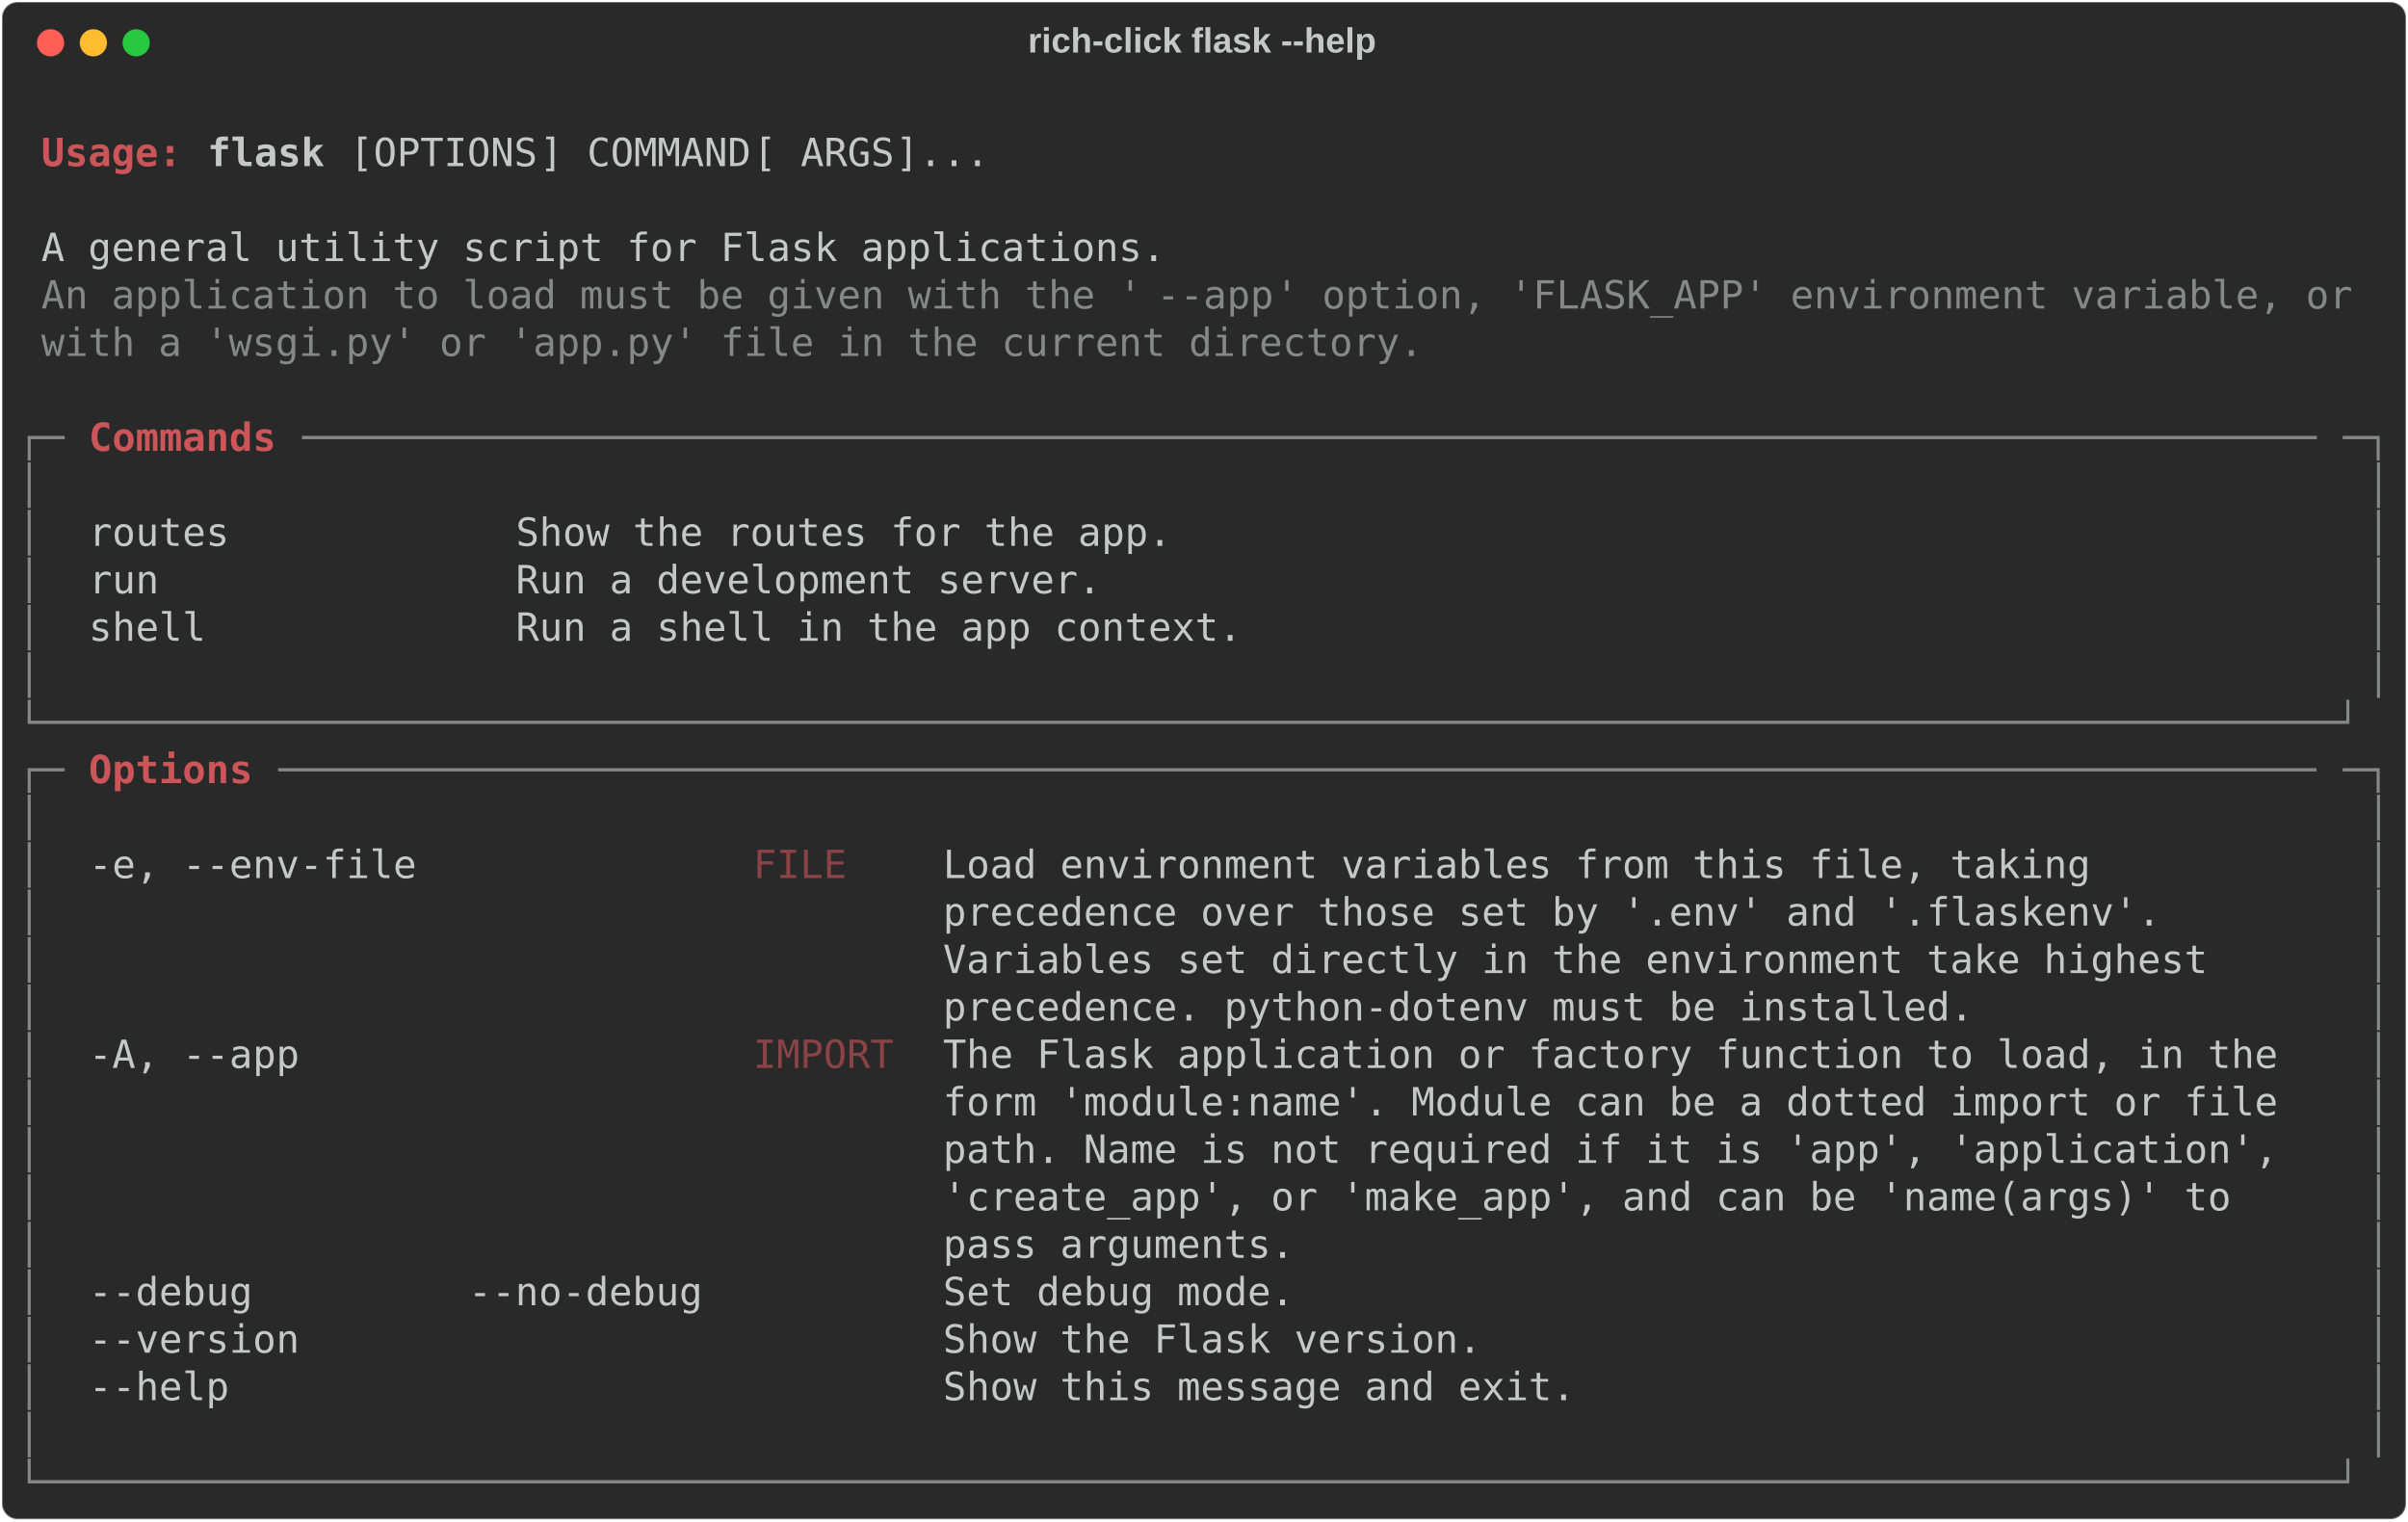
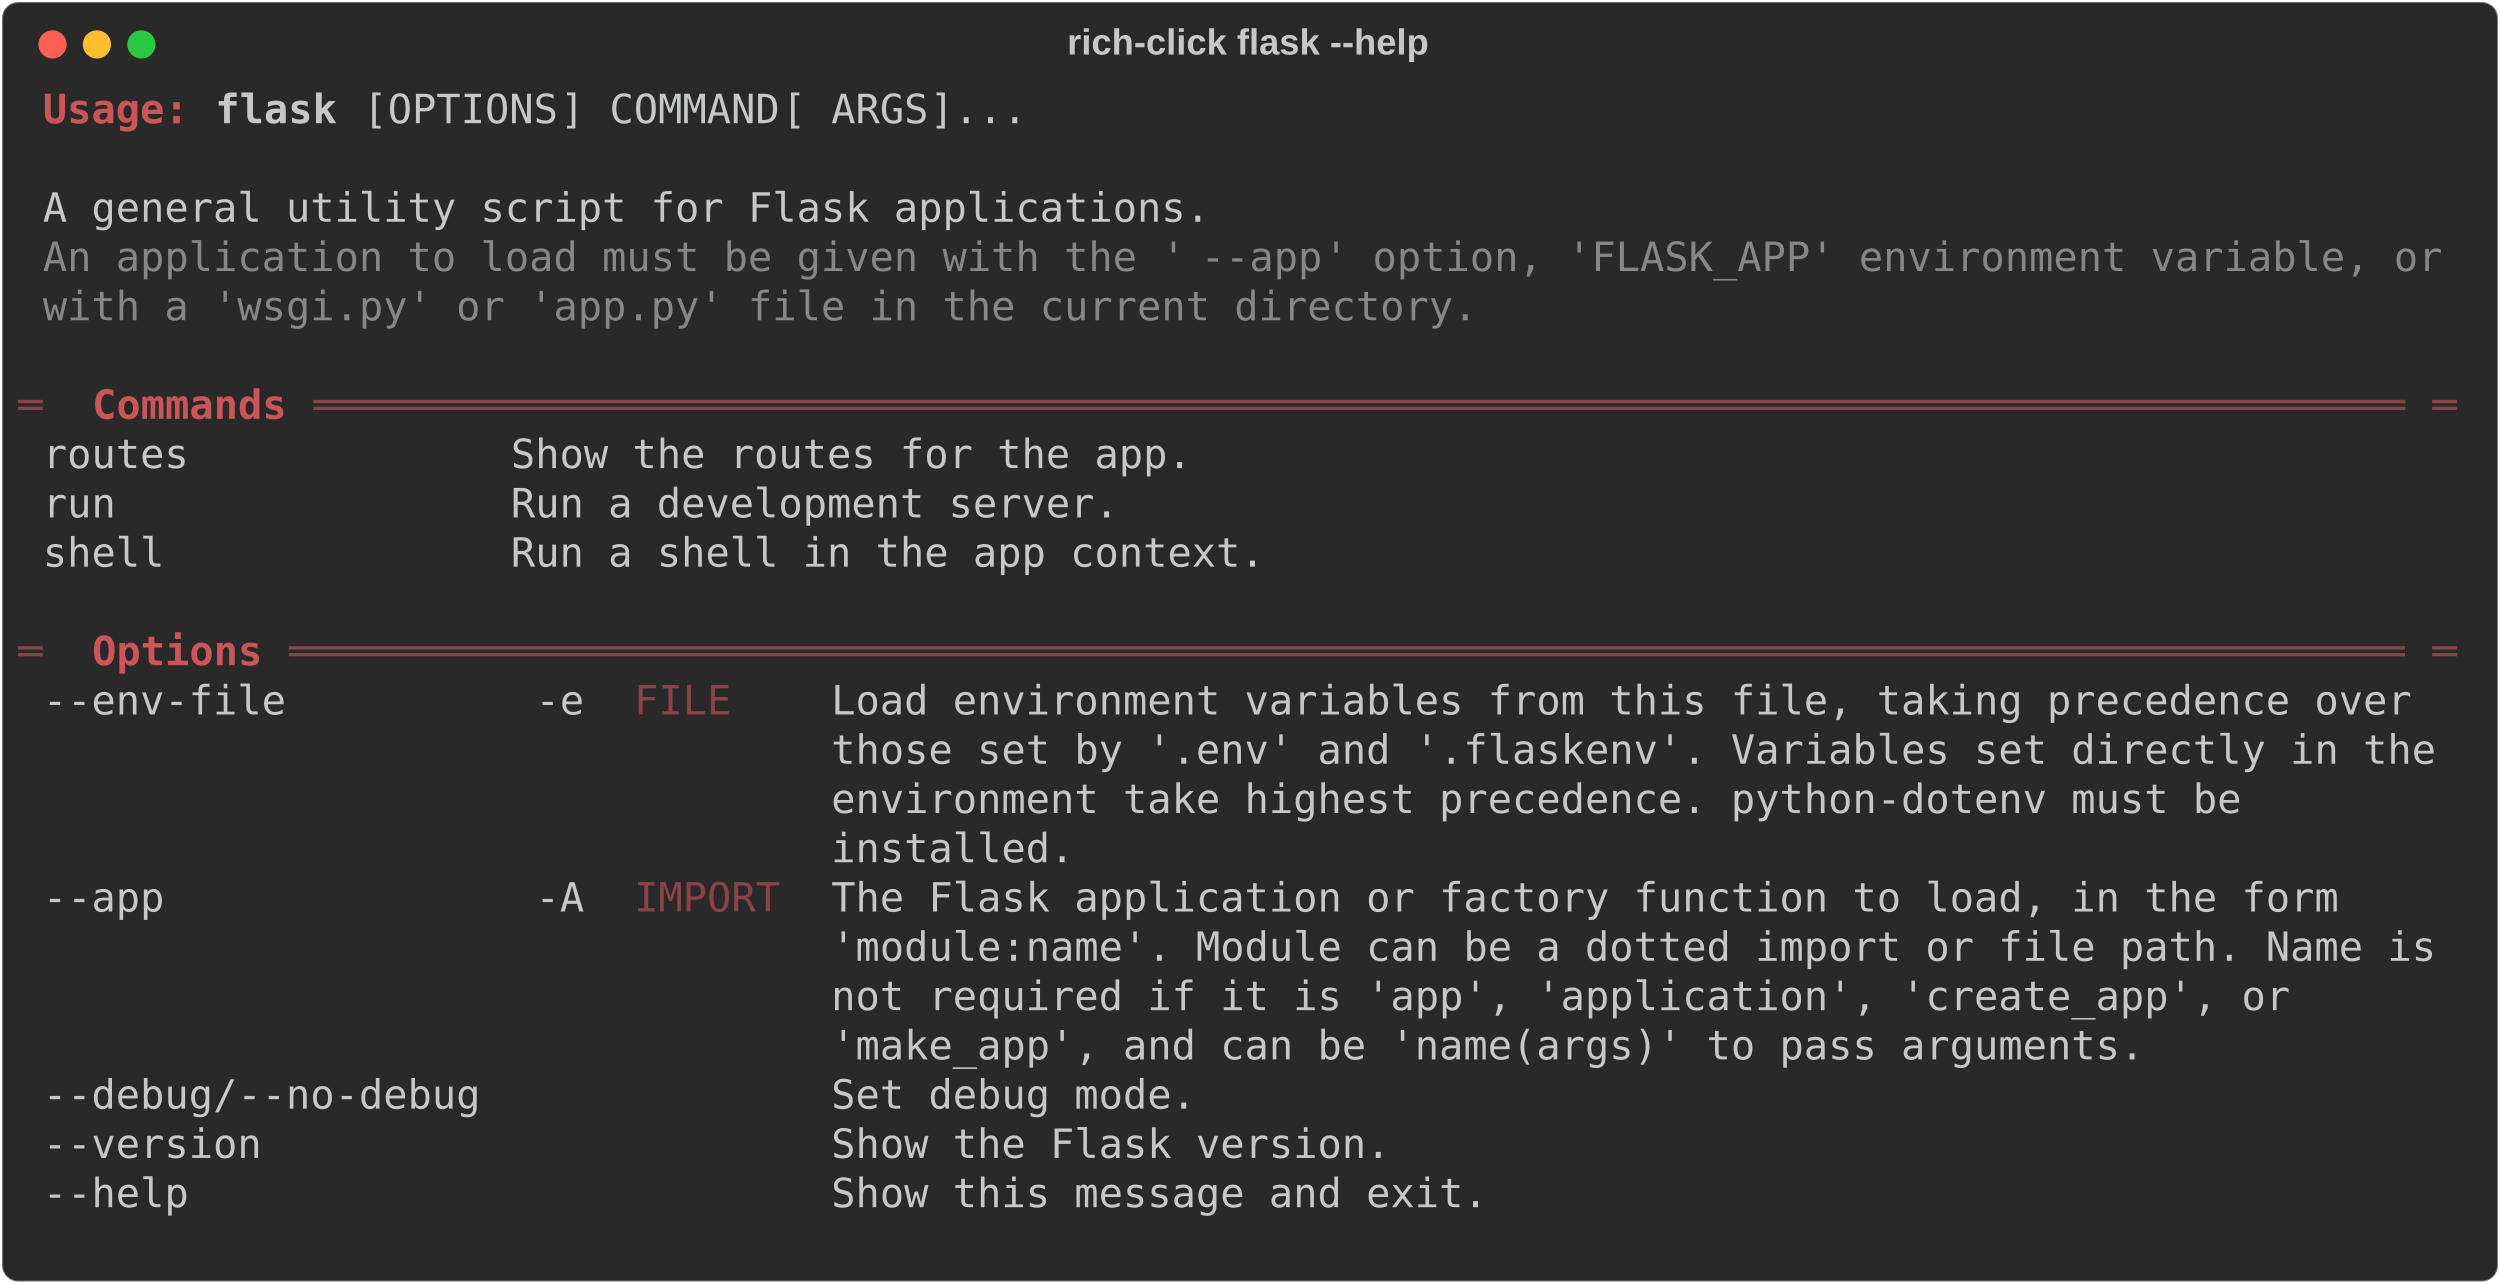
- <svg xmlns="http://www.w3.org/2000/svg" class="rich-terminal" viewBox="0 0 1238 782.0">
+ <svg xmlns="http://www.w3.org/2000/svg" class="rich-terminal" viewBox="0 0 1238 635.6">
  <style>

    @font-face {
        font-family: "Fira Code";
        src: local("FiraCode-Regular"),
                url("https://cdnjs.cloudflare.com/ajax/libs/firacode/6.2.0/woff2/FiraCode-Regular.woff2") format("woff2"),
                url("https://cdnjs.cloudflare.com/ajax/libs/firacode/6.2.0/woff/FiraCode-Regular.woff") format("woff");
        font-style: normal;
        font-weight: 400;
    }
    @font-face {
        font-family: "Fira Code";
        src: local("FiraCode-Bold"),
                url("https://cdnjs.cloudflare.com/ajax/libs/firacode/6.2.0/woff2/FiraCode-Bold.woff2") format("woff2"),
                url("https://cdnjs.cloudflare.com/ajax/libs/firacode/6.2.0/woff/FiraCode-Bold.woff") format("woff");
        font-style: bold;
        font-weight: 700;
    }

-     .terminal-3438196634-matrix {
+     .terminal-202496699-matrix {
        font-family: Fira Code, monospace;
        font-size: 20px;
        line-height: 24.4px;
        font-variant-east-asian: full-width;
    }

-     .terminal-3438196634-title {
+     .terminal-202496699-title {
        font-size: 18px;
        font-weight: bold;
        font-family: arial;
    }

-     .terminal-3438196634-r1 { fill: #c5c8c6 }
- .terminal-3438196634-r2 { fill: #cc555a;font-weight: bold }
- .terminal-3438196634-r3 { fill: #c5c8c6;font-weight: bold }
- .terminal-3438196634-r4 { fill: #868887 }
- .terminal-3438196634-r5 { fill: #8a4346 }
+     .terminal-202496699-r1 { fill: #c5c8c6 }
+ .terminal-202496699-r2 { fill: #cc555a;font-weight: bold }
+ .terminal-202496699-r3 { fill: #c5c8c6;font-weight: bold }
+ .terminal-202496699-r4 { fill: #868887 }
+ .terminal-202496699-r5 { fill: #8a4346 }
    </style>
  <defs>
-     <clipPath id="terminal-3438196634-clip-terminal">
-       <rect x="0" y="0" width="1219.0" height="731.0" />
-     </clipPath>
-     <clipPath id="terminal-3438196634-line-0">
+     <clipPath id="terminal-202496699-clip-terminal">
+       <rect x="0" y="0" width="1219.0" height="584.6" />
+     </clipPath>
+     <clipPath id="terminal-202496699-line-0">
      <rect x="0" y="1.5" width="1220" height="24.65" />
    </clipPath>
-     <clipPath id="terminal-3438196634-line-1">
+     <clipPath id="terminal-202496699-line-1">
      <rect x="0" y="25.9" width="1220" height="24.65" />
    </clipPath>
-     <clipPath id="terminal-3438196634-line-2">
+     <clipPath id="terminal-202496699-line-2">
      <rect x="0" y="50.3" width="1220" height="24.65" />
    </clipPath>
-     <clipPath id="terminal-3438196634-line-3">
+     <clipPath id="terminal-202496699-line-3">
      <rect x="0" y="74.7" width="1220" height="24.65" />
    </clipPath>
-     <clipPath id="terminal-3438196634-line-4">
+     <clipPath id="terminal-202496699-line-4">
      <rect x="0" y="99.1" width="1220" height="24.65" />
    </clipPath>
-     <clipPath id="terminal-3438196634-line-5">
+     <clipPath id="terminal-202496699-line-5">
      <rect x="0" y="123.5" width="1220" height="24.65" />
    </clipPath>
-     <clipPath id="terminal-3438196634-line-6">
+     <clipPath id="terminal-202496699-line-6">
      <rect x="0" y="147.9" width="1220" height="24.65" />
    </clipPath>
-     <clipPath id="terminal-3438196634-line-7">
+     <clipPath id="terminal-202496699-line-7">
      <rect x="0" y="172.3" width="1220" height="24.65" />
    </clipPath>
-     <clipPath id="terminal-3438196634-line-8">
+     <clipPath id="terminal-202496699-line-8">
      <rect x="0" y="196.7" width="1220" height="24.65" />
    </clipPath>
-     <clipPath id="terminal-3438196634-line-9">
+     <clipPath id="terminal-202496699-line-9">
      <rect x="0" y="221.1" width="1220" height="24.65" />
    </clipPath>
-     <clipPath id="terminal-3438196634-line-10">
+     <clipPath id="terminal-202496699-line-10">
      <rect x="0" y="245.5" width="1220" height="24.65" />
    </clipPath>
-     <clipPath id="terminal-3438196634-line-11">
+     <clipPath id="terminal-202496699-line-11">
      <rect x="0" y="269.9" width="1220" height="24.65" />
    </clipPath>
-     <clipPath id="terminal-3438196634-line-12">
+     <clipPath id="terminal-202496699-line-12">
      <rect x="0" y="294.3" width="1220" height="24.65" />
    </clipPath>
-     <clipPath id="terminal-3438196634-line-13">
+     <clipPath id="terminal-202496699-line-13">
      <rect x="0" y="318.7" width="1220" height="24.65" />
    </clipPath>
-     <clipPath id="terminal-3438196634-line-14">
+     <clipPath id="terminal-202496699-line-14">
      <rect x="0" y="343.1" width="1220" height="24.65" />
    </clipPath>
-     <clipPath id="terminal-3438196634-line-15">
+     <clipPath id="terminal-202496699-line-15">
      <rect x="0" y="367.5" width="1220" height="24.65" />
    </clipPath>
-     <clipPath id="terminal-3438196634-line-16">
+     <clipPath id="terminal-202496699-line-16">
      <rect x="0" y="391.9" width="1220" height="24.65" />
    </clipPath>
-     <clipPath id="terminal-3438196634-line-17">
+     <clipPath id="terminal-202496699-line-17">
      <rect x="0" y="416.3" width="1220" height="24.65" />
    </clipPath>
-     <clipPath id="terminal-3438196634-line-18">
+     <clipPath id="terminal-202496699-line-18">
      <rect x="0" y="440.7" width="1220" height="24.65" />
    </clipPath>
-     <clipPath id="terminal-3438196634-line-19">
+     <clipPath id="terminal-202496699-line-19">
      <rect x="0" y="465.1" width="1220" height="24.65" />
    </clipPath>
-     <clipPath id="terminal-3438196634-line-20">
+     <clipPath id="terminal-202496699-line-20">
      <rect x="0" y="489.5" width="1220" height="24.65" />
    </clipPath>
-     <clipPath id="terminal-3438196634-line-21">
+     <clipPath id="terminal-202496699-line-21">
      <rect x="0" y="513.9" width="1220" height="24.65" />
    </clipPath>
-     <clipPath id="terminal-3438196634-line-22">
+     <clipPath id="terminal-202496699-line-22">
      <rect x="0" y="538.3" width="1220" height="24.65" />
    </clipPath>
-     <clipPath id="terminal-3438196634-line-23">
-       <rect x="0" y="562.7" width="1220" height="24.65" />
-     </clipPath>
-     <clipPath id="terminal-3438196634-line-24">
-       <rect x="0" y="587.1" width="1220" height="24.65" />
-     </clipPath>
-     <clipPath id="terminal-3438196634-line-25">
-       <rect x="0" y="611.5" width="1220" height="24.65" />
-     </clipPath>
-     <clipPath id="terminal-3438196634-line-26">
-       <rect x="0" y="635.9" width="1220" height="24.65" />
-     </clipPath>
-     <clipPath id="terminal-3438196634-line-27">
-       <rect x="0" y="660.3" width="1220" height="24.65" />
-     </clipPath>
-     <clipPath id="terminal-3438196634-line-28">
-       <rect x="0" y="684.7" width="1220" height="24.65" />
-     </clipPath>
  </defs>
-   <rect fill="#292929" stroke="rgba(255,255,255,0.35)" stroke-width="1" x="1" y="1" width="1236" height="780" rx="8" />
-   <text class="terminal-3438196634-title" fill="#c5c8c6" text-anchor="middle" x="618" y="27">rich-click flask --help</text>
+   <rect fill="#292929" stroke="rgba(255,255,255,0.35)" stroke-width="1" x="1" y="1" width="1236" height="633.6" rx="8" />
+   <text class="terminal-202496699-title" fill="#c5c8c6" text-anchor="middle" x="618" y="27">rich-click flask --help</text>
  <g transform="translate(26,22)">
    <circle cx="0" cy="0" r="7" fill="#ff5f57" />
    <circle cx="22" cy="0" r="7" fill="#febc2e" />
    <circle cx="44" cy="0" r="7" fill="#28c840" />
  </g>
-   <g transform="translate(9, 41)" clip-path="url(#terminal-3438196634-clip-terminal)">
-     <g class="terminal-3438196634-matrix">
-       <text class="terminal-3438196634-r1" x="1220" y="20" textLength="12.2" clip-path="url(#terminal-3438196634-line-0)">
- </text>
-       <text class="terminal-3438196634-r2" x="12.2" y="44.4" textLength="73.2" clip-path="url(#terminal-3438196634-line-1)">Usage:</text>
-       <text class="terminal-3438196634-r3" x="97.6" y="44.4" textLength="61" clip-path="url(#terminal-3438196634-line-1)">flask</text>
-       <text class="terminal-3438196634-r1" x="170.8" y="44.4" textLength="12.2" clip-path="url(#terminal-3438196634-line-1)">[</text>
-       <text class="terminal-3438196634-r1" x="183" y="44.4" textLength="85.4" clip-path="url(#terminal-3438196634-line-1)">OPTIONS</text>
-       <text class="terminal-3438196634-r1" x="268.4" y="44.4" textLength="24.4" clip-path="url(#terminal-3438196634-line-1)">] </text>
-       <text class="terminal-3438196634-r1" x="292.8" y="44.4" textLength="85.4" clip-path="url(#terminal-3438196634-line-1)">COMMAND</text>
-       <text class="terminal-3438196634-r1" x="378.2" y="44.4" textLength="24.4" clip-path="url(#terminal-3438196634-line-1)"> [</text>
-       <text class="terminal-3438196634-r1" x="402.6" y="44.4" textLength="48.8" clip-path="url(#terminal-3438196634-line-1)">ARGS</text>
-       <text class="terminal-3438196634-r1" x="451.4" y="44.4" textLength="48.8" clip-path="url(#terminal-3438196634-line-1)">]...</text>
-       <text class="terminal-3438196634-r1" x="1220" y="44.4" textLength="12.2" clip-path="url(#terminal-3438196634-line-1)">
- </text>
-       <text class="terminal-3438196634-r1" x="1220" y="68.8" textLength="12.2" clip-path="url(#terminal-3438196634-line-2)">
- </text>
-       <text class="terminal-3438196634-r1" x="12.2" y="93.2" textLength="585.6" clip-path="url(#terminal-3438196634-line-3)">A general utility script for Flask applications.</text>
-       <text class="terminal-3438196634-r1" x="1220" y="93.2" textLength="12.2" clip-path="url(#terminal-3438196634-line-3)">
- </text>
-       <text class="terminal-3438196634-r4" x="12.2" y="117.6" textLength="573.4" clip-path="url(#terminal-3438196634-line-4)">An application to load must be given with the '</text>
-       <text class="terminal-3438196634-r4" x="585.6" y="117.6" textLength="61" clip-path="url(#terminal-3438196634-line-4)">--app</text>
-       <text class="terminal-3438196634-r4" x="646.6" y="117.6" textLength="561.2" clip-path="url(#terminal-3438196634-line-4)">' option, 'FLASK_APP' environment variable, or</text>
-       <text class="terminal-3438196634-r1" x="1220" y="117.6" textLength="12.2" clip-path="url(#terminal-3438196634-line-4)">
- </text>
-       <text class="terminal-3438196634-r4" x="12.2" y="142" textLength="719.8" clip-path="url(#terminal-3438196634-line-5)">with a 'wsgi.py' or 'app.py' file in the current directory.</text>
-       <text class="terminal-3438196634-r1" x="1220" y="142" textLength="12.2" clip-path="url(#terminal-3438196634-line-5)">
- </text>
-       <text class="terminal-3438196634-r1" x="1220" y="166.4" textLength="12.2" clip-path="url(#terminal-3438196634-line-6)">
- </text>
-       <text class="terminal-3438196634-r4" x="0" y="190.8" textLength="24.4" clip-path="url(#terminal-3438196634-line-7)">┌─</text>
-       <text class="terminal-3438196634-r2" x="36.6" y="190.8" textLength="97.6" clip-path="url(#terminal-3438196634-line-7)">Commands</text>
-       <text class="terminal-3438196634-r4" x="146.4" y="190.8" textLength="1049.2" clip-path="url(#terminal-3438196634-line-7)">──────────────────────────────────────────────────────────────────────────────────────</text>
-       <text class="terminal-3438196634-r4" x="1195.6" y="190.8" textLength="24.4" clip-path="url(#terminal-3438196634-line-7)">─┐</text>
-       <text class="terminal-3438196634-r1" x="1220" y="190.8" textLength="12.2" clip-path="url(#terminal-3438196634-line-7)">
- </text>
-       <text class="terminal-3438196634-r4" x="0" y="215.2" textLength="12.2" clip-path="url(#terminal-3438196634-line-8)">│</text>
-       <text class="terminal-3438196634-r4" x="1207.8" y="215.2" textLength="12.2" clip-path="url(#terminal-3438196634-line-8)">│</text>
-       <text class="terminal-3438196634-r1" x="1220" y="215.2" textLength="12.2" clip-path="url(#terminal-3438196634-line-8)">
- </text>
-       <text class="terminal-3438196634-r4" x="0" y="239.6" textLength="12.2" clip-path="url(#terminal-3438196634-line-9)">│</text>
-       <text class="terminal-3438196634-r1" x="36.6" y="239.6" textLength="195.2" clip-path="url(#terminal-3438196634-line-9)">routes          </text>
-       <text class="terminal-3438196634-r1" x="256.2" y="239.6" textLength="927.2" clip-path="url(#terminal-3438196634-line-9)">Show the routes for the app.                                                </text>
-       <text class="terminal-3438196634-r4" x="1207.8" y="239.6" textLength="12.2" clip-path="url(#terminal-3438196634-line-9)">│</text>
-       <text class="terminal-3438196634-r1" x="1220" y="239.6" textLength="12.2" clip-path="url(#terminal-3438196634-line-9)">
- </text>
-       <text class="terminal-3438196634-r4" x="0" y="264" textLength="12.2" clip-path="url(#terminal-3438196634-line-10)">│</text>
-       <text class="terminal-3438196634-r1" x="36.6" y="264" textLength="195.2" clip-path="url(#terminal-3438196634-line-10)">run             </text>
-       <text class="terminal-3438196634-r1" x="256.2" y="264" textLength="927.2" clip-path="url(#terminal-3438196634-line-10)">Run a development server.                                                   </text>
-       <text class="terminal-3438196634-r4" x="1207.8" y="264" textLength="12.2" clip-path="url(#terminal-3438196634-line-10)">│</text>
-       <text class="terminal-3438196634-r1" x="1220" y="264" textLength="12.2" clip-path="url(#terminal-3438196634-line-10)">
- </text>
-       <text class="terminal-3438196634-r4" x="0" y="288.4" textLength="12.2" clip-path="url(#terminal-3438196634-line-11)">│</text>
-       <text class="terminal-3438196634-r1" x="36.6" y="288.4" textLength="195.2" clip-path="url(#terminal-3438196634-line-11)">shell           </text>
-       <text class="terminal-3438196634-r1" x="256.2" y="288.4" textLength="927.2" clip-path="url(#terminal-3438196634-line-11)">Run a shell in the app context.                                             </text>
-       <text class="terminal-3438196634-r4" x="1207.8" y="288.4" textLength="12.2" clip-path="url(#terminal-3438196634-line-11)">│</text>
-       <text class="terminal-3438196634-r1" x="1220" y="288.4" textLength="12.2" clip-path="url(#terminal-3438196634-line-11)">
- </text>
-       <text class="terminal-3438196634-r4" x="0" y="312.8" textLength="12.2" clip-path="url(#terminal-3438196634-line-12)">│</text>
-       <text class="terminal-3438196634-r4" x="1207.8" y="312.8" textLength="12.2" clip-path="url(#terminal-3438196634-line-12)">│</text>
-       <text class="terminal-3438196634-r1" x="1220" y="312.8" textLength="12.2" clip-path="url(#terminal-3438196634-line-12)">
- </text>
-       <text class="terminal-3438196634-r4" x="0" y="337.2" textLength="1220" clip-path="url(#terminal-3438196634-line-13)">└──────────────────────────────────────────────────────────────────────────────────────────────────┘</text>
-       <text class="terminal-3438196634-r1" x="1220" y="337.2" textLength="12.2" clip-path="url(#terminal-3438196634-line-13)">
- </text>
-       <text class="terminal-3438196634-r4" x="0" y="361.6" textLength="24.4" clip-path="url(#terminal-3438196634-line-14)">┌─</text>
-       <text class="terminal-3438196634-r2" x="36.6" y="361.6" textLength="85.4" clip-path="url(#terminal-3438196634-line-14)">Options</text>
-       <text class="terminal-3438196634-r4" x="134.2" y="361.6" textLength="1061.4" clip-path="url(#terminal-3438196634-line-14)">───────────────────────────────────────────────────────────────────────────────────────</text>
-       <text class="terminal-3438196634-r4" x="1195.6" y="361.6" textLength="24.4" clip-path="url(#terminal-3438196634-line-14)">─┐</text>
-       <text class="terminal-3438196634-r1" x="1220" y="361.6" textLength="12.2" clip-path="url(#terminal-3438196634-line-14)">
- </text>
-       <text class="terminal-3438196634-r4" x="0" y="386" textLength="12.2" clip-path="url(#terminal-3438196634-line-15)">│</text>
-       <text class="terminal-3438196634-r4" x="1207.8" y="386" textLength="12.2" clip-path="url(#terminal-3438196634-line-15)">│</text>
-       <text class="terminal-3438196634-r1" x="1220" y="386" textLength="12.2" clip-path="url(#terminal-3438196634-line-15)">
- </text>
-       <text class="terminal-3438196634-r4" x="0" y="410.4" textLength="12.2" clip-path="url(#terminal-3438196634-line-16)">│</text>
-       <text class="terminal-3438196634-r1" x="36.6" y="410.4" textLength="170.8" clip-path="url(#terminal-3438196634-line-16)">-e, --env-file</text>
-       <text class="terminal-3438196634-r5" x="378.2" y="410.4" textLength="73.2" clip-path="url(#terminal-3438196634-line-16)">FILE  </text>
-       <text class="terminal-3438196634-r1" x="475.8" y="410.4" textLength="707.6" clip-path="url(#terminal-3438196634-line-16)">Load environment variables from this file, taking         </text>
-       <text class="terminal-3438196634-r4" x="1207.8" y="410.4" textLength="12.2" clip-path="url(#terminal-3438196634-line-16)">│</text>
-       <text class="terminal-3438196634-r1" x="1220" y="410.4" textLength="12.2" clip-path="url(#terminal-3438196634-line-16)">
- </text>
-       <text class="terminal-3438196634-r4" x="0" y="434.8" textLength="12.2" clip-path="url(#terminal-3438196634-line-17)">│</text>
-       <text class="terminal-3438196634-r1" x="475.8" y="434.8" textLength="707.6" clip-path="url(#terminal-3438196634-line-17)">precedence over those set by '.env' and '.flaskenv'.      </text>
-       <text class="terminal-3438196634-r4" x="1207.8" y="434.8" textLength="12.2" clip-path="url(#terminal-3438196634-line-17)">│</text>
-       <text class="terminal-3438196634-r1" x="1220" y="434.8" textLength="12.2" clip-path="url(#terminal-3438196634-line-17)">
- </text>
-       <text class="terminal-3438196634-r4" x="0" y="459.2" textLength="12.2" clip-path="url(#terminal-3438196634-line-18)">│</text>
-       <text class="terminal-3438196634-r1" x="475.8" y="459.2" textLength="707.6" clip-path="url(#terminal-3438196634-line-18)">Variables set directly in the environment take highest    </text>
-       <text class="terminal-3438196634-r4" x="1207.8" y="459.2" textLength="12.2" clip-path="url(#terminal-3438196634-line-18)">│</text>
-       <text class="terminal-3438196634-r1" x="1220" y="459.2" textLength="12.2" clip-path="url(#terminal-3438196634-line-18)">
- </text>
-       <text class="terminal-3438196634-r4" x="0" y="483.6" textLength="12.2" clip-path="url(#terminal-3438196634-line-19)">│</text>
-       <text class="terminal-3438196634-r1" x="475.8" y="483.6" textLength="707.6" clip-path="url(#terminal-3438196634-line-19)">precedence. python-dotenv must be installed.              </text>
-       <text class="terminal-3438196634-r4" x="1207.8" y="483.6" textLength="12.2" clip-path="url(#terminal-3438196634-line-19)">│</text>
-       <text class="terminal-3438196634-r1" x="1220" y="483.6" textLength="12.2" clip-path="url(#terminal-3438196634-line-19)">
- </text>
-       <text class="terminal-3438196634-r4" x="0" y="508" textLength="12.2" clip-path="url(#terminal-3438196634-line-20)">│</text>
-       <text class="terminal-3438196634-r1" x="36.6" y="508" textLength="170.8" clip-path="url(#terminal-3438196634-line-20)">-A, --app     </text>
-       <text class="terminal-3438196634-r5" x="378.2" y="508" textLength="73.2" clip-path="url(#terminal-3438196634-line-20)">IMPORT</text>
-       <text class="terminal-3438196634-r1" x="475.8" y="508" textLength="707.6" clip-path="url(#terminal-3438196634-line-20)">The Flask application or factory function to load, in the </text>
-       <text class="terminal-3438196634-r4" x="1207.8" y="508" textLength="12.2" clip-path="url(#terminal-3438196634-line-20)">│</text>
-       <text class="terminal-3438196634-r1" x="1220" y="508" textLength="12.2" clip-path="url(#terminal-3438196634-line-20)">
- </text>
-       <text class="terminal-3438196634-r4" x="0" y="532.4" textLength="12.2" clip-path="url(#terminal-3438196634-line-21)">│</text>
-       <text class="terminal-3438196634-r1" x="475.8" y="532.4" textLength="707.6" clip-path="url(#terminal-3438196634-line-21)">form 'module:name'. Module can be a dotted import or file </text>
-       <text class="terminal-3438196634-r4" x="1207.8" y="532.4" textLength="12.2" clip-path="url(#terminal-3438196634-line-21)">│</text>
-       <text class="terminal-3438196634-r1" x="1220" y="532.4" textLength="12.2" clip-path="url(#terminal-3438196634-line-21)">
- </text>
-       <text class="terminal-3438196634-r4" x="0" y="556.8" textLength="12.2" clip-path="url(#terminal-3438196634-line-22)">│</text>
-       <text class="terminal-3438196634-r1" x="475.8" y="556.8" textLength="707.6" clip-path="url(#terminal-3438196634-line-22)">path. Name is not required if it is 'app', 'application', </text>
-       <text class="terminal-3438196634-r4" x="1207.8" y="556.8" textLength="12.2" clip-path="url(#terminal-3438196634-line-22)">│</text>
-       <text class="terminal-3438196634-r1" x="1220" y="556.8" textLength="12.2" clip-path="url(#terminal-3438196634-line-22)">
- </text>
-       <text class="terminal-3438196634-r4" x="0" y="581.2" textLength="12.2" clip-path="url(#terminal-3438196634-line-23)">│</text>
-       <text class="terminal-3438196634-r1" x="475.8" y="581.2" textLength="707.6" clip-path="url(#terminal-3438196634-line-23)">'create_app', or 'make_app', and can be 'name(args)' to   </text>
-       <text class="terminal-3438196634-r4" x="1207.8" y="581.2" textLength="12.2" clip-path="url(#terminal-3438196634-line-23)">│</text>
-       <text class="terminal-3438196634-r1" x="1220" y="581.2" textLength="12.2" clip-path="url(#terminal-3438196634-line-23)">
- </text>
-       <text class="terminal-3438196634-r4" x="0" y="605.6" textLength="12.2" clip-path="url(#terminal-3438196634-line-24)">│</text>
-       <text class="terminal-3438196634-r1" x="475.8" y="605.6" textLength="707.6" clip-path="url(#terminal-3438196634-line-24)">pass arguments.                                           </text>
-       <text class="terminal-3438196634-r4" x="1207.8" y="605.6" textLength="12.2" clip-path="url(#terminal-3438196634-line-24)">│</text>
-       <text class="terminal-3438196634-r1" x="1220" y="605.6" textLength="12.2" clip-path="url(#terminal-3438196634-line-24)">
- </text>
-       <text class="terminal-3438196634-r4" x="0" y="630" textLength="12.2" clip-path="url(#terminal-3438196634-line-25)">│</text>
-       <text class="terminal-3438196634-r1" x="36.6" y="630" textLength="170.8" clip-path="url(#terminal-3438196634-line-25)">--debug       </text>
-       <text class="terminal-3438196634-r1" x="231.8" y="630" textLength="122" clip-path="url(#terminal-3438196634-line-25)">--no-debug</text>
-       <text class="terminal-3438196634-r1" x="475.8" y="630" textLength="183" clip-path="url(#terminal-3438196634-line-25)">Set debug mode.</text>
-       <text class="terminal-3438196634-r4" x="1207.8" y="630" textLength="12.2" clip-path="url(#terminal-3438196634-line-25)">│</text>
-       <text class="terminal-3438196634-r1" x="1220" y="630" textLength="12.2" clip-path="url(#terminal-3438196634-line-25)">
- </text>
-       <text class="terminal-3438196634-r4" x="0" y="654.4" textLength="12.2" clip-path="url(#terminal-3438196634-line-26)">│</text>
-       <text class="terminal-3438196634-r1" x="36.6" y="654.4" textLength="170.8" clip-path="url(#terminal-3438196634-line-26)">--version     </text>
-       <text class="terminal-3438196634-r1" x="475.8" y="654.4" textLength="280.6" clip-path="url(#terminal-3438196634-line-26)">Show the Flask version.</text>
-       <text class="terminal-3438196634-r4" x="1207.8" y="654.4" textLength="12.2" clip-path="url(#terminal-3438196634-line-26)">│</text>
-       <text class="terminal-3438196634-r1" x="1220" y="654.4" textLength="12.2" clip-path="url(#terminal-3438196634-line-26)">
- </text>
-       <text class="terminal-3438196634-r4" x="0" y="678.8" textLength="12.2" clip-path="url(#terminal-3438196634-line-27)">│</text>
-       <text class="terminal-3438196634-r1" x="36.6" y="678.8" textLength="170.8" clip-path="url(#terminal-3438196634-line-27)">--help        </text>
-       <text class="terminal-3438196634-r1" x="475.8" y="678.8" textLength="329.4" clip-path="url(#terminal-3438196634-line-27)">Show this message and exit.</text>
-       <text class="terminal-3438196634-r4" x="1207.8" y="678.8" textLength="12.2" clip-path="url(#terminal-3438196634-line-27)">│</text>
-       <text class="terminal-3438196634-r1" x="1220" y="678.8" textLength="12.2" clip-path="url(#terminal-3438196634-line-27)">
- </text>
-       <text class="terminal-3438196634-r4" x="0" y="703.2" textLength="12.2" clip-path="url(#terminal-3438196634-line-28)">│</text>
-       <text class="terminal-3438196634-r4" x="1207.8" y="703.2" textLength="12.2" clip-path="url(#terminal-3438196634-line-28)">│</text>
-       <text class="terminal-3438196634-r1" x="1220" y="703.2" textLength="12.2" clip-path="url(#terminal-3438196634-line-28)">
- </text>
-       <text class="terminal-3438196634-r4" x="0" y="727.6" textLength="1220" clip-path="url(#terminal-3438196634-line-29)">└──────────────────────────────────────────────────────────────────────────────────────────────────┘</text>
-       <text class="terminal-3438196634-r1" x="1220" y="727.6" textLength="12.2" clip-path="url(#terminal-3438196634-line-29)">
+   <g transform="translate(9, 41)" clip-path="url(#terminal-202496699-clip-terminal)">
+     <g class="terminal-202496699-matrix">
+       <text class="terminal-202496699-r2" x="12.2" y="20" textLength="73.2" clip-path="url(#terminal-202496699-line-0)">Usage:</text>
+       <text class="terminal-202496699-r3" x="97.6" y="20" textLength="61" clip-path="url(#terminal-202496699-line-0)">flask</text>
+       <text class="terminal-202496699-r1" x="170.8" y="20" textLength="12.2" clip-path="url(#terminal-202496699-line-0)">[</text>
+       <text class="terminal-202496699-r1" x="183" y="20" textLength="85.4" clip-path="url(#terminal-202496699-line-0)">OPTIONS</text>
+       <text class="terminal-202496699-r1" x="268.4" y="20" textLength="24.4" clip-path="url(#terminal-202496699-line-0)">] </text>
+       <text class="terminal-202496699-r1" x="292.8" y="20" textLength="85.4" clip-path="url(#terminal-202496699-line-0)">COMMAND</text>
+       <text class="terminal-202496699-r1" x="378.2" y="20" textLength="24.4" clip-path="url(#terminal-202496699-line-0)"> [</text>
+       <text class="terminal-202496699-r1" x="402.6" y="20" textLength="48.8" clip-path="url(#terminal-202496699-line-0)">ARGS</text>
+       <text class="terminal-202496699-r1" x="451.4" y="20" textLength="48.8" clip-path="url(#terminal-202496699-line-0)">]...</text>
+       <text class="terminal-202496699-r1" x="1220" y="20" textLength="12.2" clip-path="url(#terminal-202496699-line-0)">
+ </text>
+       <text class="terminal-202496699-r1" x="1220" y="44.4" textLength="12.2" clip-path="url(#terminal-202496699-line-1)">
+ </text>
+       <text class="terminal-202496699-r1" x="12.2" y="68.8" textLength="585.6" clip-path="url(#terminal-202496699-line-2)">A general utility script for Flask applications.</text>
+       <text class="terminal-202496699-r1" x="1220" y="68.8" textLength="12.2" clip-path="url(#terminal-202496699-line-2)">
+ </text>
+       <text class="terminal-202496699-r4" x="12.2" y="93.2" textLength="573.4" clip-path="url(#terminal-202496699-line-3)">An application to load must be given with the '</text>
+       <text class="terminal-202496699-r4" x="585.6" y="93.2" textLength="61" clip-path="url(#terminal-202496699-line-3)">--app</text>
+       <text class="terminal-202496699-r4" x="646.6" y="93.2" textLength="561.2" clip-path="url(#terminal-202496699-line-3)">' option, 'FLASK_APP' environment variable, or</text>
+       <text class="terminal-202496699-r1" x="1220" y="93.2" textLength="12.2" clip-path="url(#terminal-202496699-line-3)">
+ </text>
+       <text class="terminal-202496699-r4" x="12.2" y="117.6" textLength="719.8" clip-path="url(#terminal-202496699-line-4)">with a 'wsgi.py' or 'app.py' file in the current directory.</text>
+       <text class="terminal-202496699-r1" x="1220" y="117.6" textLength="12.2" clip-path="url(#terminal-202496699-line-4)">
+ </text>
+       <text class="terminal-202496699-r1" x="1220" y="142" textLength="12.2" clip-path="url(#terminal-202496699-line-5)">
+ </text>
+       <text class="terminal-202496699-r5" x="0" y="166.4" textLength="24.4" clip-path="url(#terminal-202496699-line-6)"> ═</text>
+       <text class="terminal-202496699-r2" x="36.6" y="166.4" textLength="97.6" clip-path="url(#terminal-202496699-line-6)">Commands</text>
+       <text class="terminal-202496699-r5" x="146.4" y="166.4" textLength="1049.2" clip-path="url(#terminal-202496699-line-6)">══════════════════════════════════════════════════════════════════════════════════════</text>
+       <text class="terminal-202496699-r5" x="1195.6" y="166.4" textLength="24.4" clip-path="url(#terminal-202496699-line-6)">═ </text>
+       <text class="terminal-202496699-r1" x="1220" y="166.4" textLength="12.2" clip-path="url(#terminal-202496699-line-6)">
+ </text>
+       <text class="terminal-202496699-r1" x="12.2" y="190.8" textLength="207.4" clip-path="url(#terminal-202496699-line-7)">routes           </text>
+       <text class="terminal-202496699-r1" x="244" y="190.8" textLength="963.8" clip-path="url(#terminal-202496699-line-7)">Show the routes for the app.                                                   </text>
+       <text class="terminal-202496699-r1" x="1220" y="190.8" textLength="12.2" clip-path="url(#terminal-202496699-line-7)">
+ </text>
+       <text class="terminal-202496699-r1" x="12.2" y="215.2" textLength="207.4" clip-path="url(#terminal-202496699-line-8)">run              </text>
+       <text class="terminal-202496699-r1" x="244" y="215.2" textLength="963.8" clip-path="url(#terminal-202496699-line-8)">Run a development server.                                                      </text>
+       <text class="terminal-202496699-r1" x="1220" y="215.2" textLength="12.2" clip-path="url(#terminal-202496699-line-8)">
+ </text>
+       <text class="terminal-202496699-r1" x="12.2" y="239.6" textLength="207.4" clip-path="url(#terminal-202496699-line-9)">shell            </text>
+       <text class="terminal-202496699-r1" x="244" y="239.6" textLength="963.8" clip-path="url(#terminal-202496699-line-9)">Run a shell in the app context.                                                </text>
+       <text class="terminal-202496699-r1" x="1220" y="239.6" textLength="12.2" clip-path="url(#terminal-202496699-line-9)">
+ </text>
+       <text class="terminal-202496699-r1" x="1220" y="264" textLength="12.2" clip-path="url(#terminal-202496699-line-10)">
+ </text>
+       <text class="terminal-202496699-r5" x="0" y="288.4" textLength="24.4" clip-path="url(#terminal-202496699-line-11)"> ═</text>
+       <text class="terminal-202496699-r2" x="36.6" y="288.4" textLength="85.4" clip-path="url(#terminal-202496699-line-11)">Options</text>
+       <text class="terminal-202496699-r5" x="134.2" y="288.4" textLength="1061.4" clip-path="url(#terminal-202496699-line-11)">═══════════════════════════════════════════════════════════════════════════════════════</text>
+       <text class="terminal-202496699-r5" x="1195.6" y="288.4" textLength="24.4" clip-path="url(#terminal-202496699-line-11)">═ </text>
+       <text class="terminal-202496699-r1" x="1220" y="288.4" textLength="12.2" clip-path="url(#terminal-202496699-line-11)">
+ </text>
+       <text class="terminal-202496699-r1" x="12.2" y="312.8" textLength="219.6" clip-path="url(#terminal-202496699-line-12)">--env-file        </text>
+       <text class="terminal-202496699-r1" x="256.2" y="312.8" textLength="24.4" clip-path="url(#terminal-202496699-line-12)">-e</text>
+       <text class="terminal-202496699-r5" x="305" y="312.8" textLength="73.2" clip-path="url(#terminal-202496699-line-12)">FILE  </text>
+       <text class="terminal-202496699-r1" x="402.6" y="312.8" textLength="805.2" clip-path="url(#terminal-202496699-line-12)">Load environment variables from this file, taking precedence over </text>
+       <text class="terminal-202496699-r1" x="1220" y="312.8" textLength="12.2" clip-path="url(#terminal-202496699-line-12)">
+ </text>
+       <text class="terminal-202496699-r1" x="402.6" y="337.2" textLength="805.2" clip-path="url(#terminal-202496699-line-13)">those set by '.env' and '.flaskenv'. Variables set directly in the</text>
+       <text class="terminal-202496699-r1" x="1220" y="337.2" textLength="12.2" clip-path="url(#terminal-202496699-line-13)">
+ </text>
+       <text class="terminal-202496699-r1" x="402.6" y="361.6" textLength="805.2" clip-path="url(#terminal-202496699-line-14)">environment take highest precedence. python-dotenv must be        </text>
+       <text class="terminal-202496699-r1" x="1220" y="361.6" textLength="12.2" clip-path="url(#terminal-202496699-line-14)">
+ </text>
+       <text class="terminal-202496699-r1" x="402.6" y="386" textLength="805.2" clip-path="url(#terminal-202496699-line-15)">installed.                                                        </text>
+       <text class="terminal-202496699-r1" x="1220" y="386" textLength="12.2" clip-path="url(#terminal-202496699-line-15)">
+ </text>
+       <text class="terminal-202496699-r1" x="12.2" y="410.4" textLength="219.6" clip-path="url(#terminal-202496699-line-16)">--app             </text>
+       <text class="terminal-202496699-r1" x="256.2" y="410.4" textLength="24.4" clip-path="url(#terminal-202496699-line-16)">-A</text>
+       <text class="terminal-202496699-r5" x="305" y="410.4" textLength="73.2" clip-path="url(#terminal-202496699-line-16)">IMPORT</text>
+       <text class="terminal-202496699-r1" x="402.6" y="410.4" textLength="805.2" clip-path="url(#terminal-202496699-line-16)">The Flask application or factory function to load, in the form    </text>
+       <text class="terminal-202496699-r1" x="1220" y="410.4" textLength="12.2" clip-path="url(#terminal-202496699-line-16)">
+ </text>
+       <text class="terminal-202496699-r1" x="402.6" y="434.8" textLength="805.2" clip-path="url(#terminal-202496699-line-17)">'module:name'. Module can be a dotted import or file path. Name is</text>
+       <text class="terminal-202496699-r1" x="1220" y="434.8" textLength="12.2" clip-path="url(#terminal-202496699-line-17)">
+ </text>
+       <text class="terminal-202496699-r1" x="402.6" y="459.2" textLength="805.2" clip-path="url(#terminal-202496699-line-18)">not required if it is 'app', 'application', 'create_app', or      </text>
+       <text class="terminal-202496699-r1" x="1220" y="459.2" textLength="12.2" clip-path="url(#terminal-202496699-line-18)">
+ </text>
+       <text class="terminal-202496699-r1" x="402.6" y="483.6" textLength="805.2" clip-path="url(#terminal-202496699-line-19)">'make_app', and can be 'name(args)' to pass arguments.            </text>
+       <text class="terminal-202496699-r1" x="1220" y="483.6" textLength="12.2" clip-path="url(#terminal-202496699-line-19)">
+ </text>
+       <text class="terminal-202496699-r1" x="12.2" y="508" textLength="219.6" clip-path="url(#terminal-202496699-line-20)">--debug/--no-debug</text>
+       <text class="terminal-202496699-r1" x="402.6" y="508" textLength="183" clip-path="url(#terminal-202496699-line-20)">Set debug mode.</text>
+       <text class="terminal-202496699-r1" x="1220" y="508" textLength="12.2" clip-path="url(#terminal-202496699-line-20)">
+ </text>
+       <text class="terminal-202496699-r1" x="12.2" y="532.4" textLength="219.6" clip-path="url(#terminal-202496699-line-21)">--version         </text>
+       <text class="terminal-202496699-r1" x="402.6" y="532.4" textLength="280.6" clip-path="url(#terminal-202496699-line-21)">Show the Flask version.</text>
+       <text class="terminal-202496699-r1" x="1220" y="532.4" textLength="12.2" clip-path="url(#terminal-202496699-line-21)">
+ </text>
+       <text class="terminal-202496699-r1" x="12.2" y="556.8" textLength="219.6" clip-path="url(#terminal-202496699-line-22)">--help            </text>
+       <text class="terminal-202496699-r1" x="402.6" y="556.8" textLength="329.4" clip-path="url(#terminal-202496699-line-22)">Show this message and exit.</text>
+       <text class="terminal-202496699-r1" x="1220" y="556.8" textLength="12.2" clip-path="url(#terminal-202496699-line-22)">
+ </text>
+       <text class="terminal-202496699-r1" x="1220" y="581.2" textLength="12.2" clip-path="url(#terminal-202496699-line-23)">
</text>
    </g>
  </g>
</svg>
